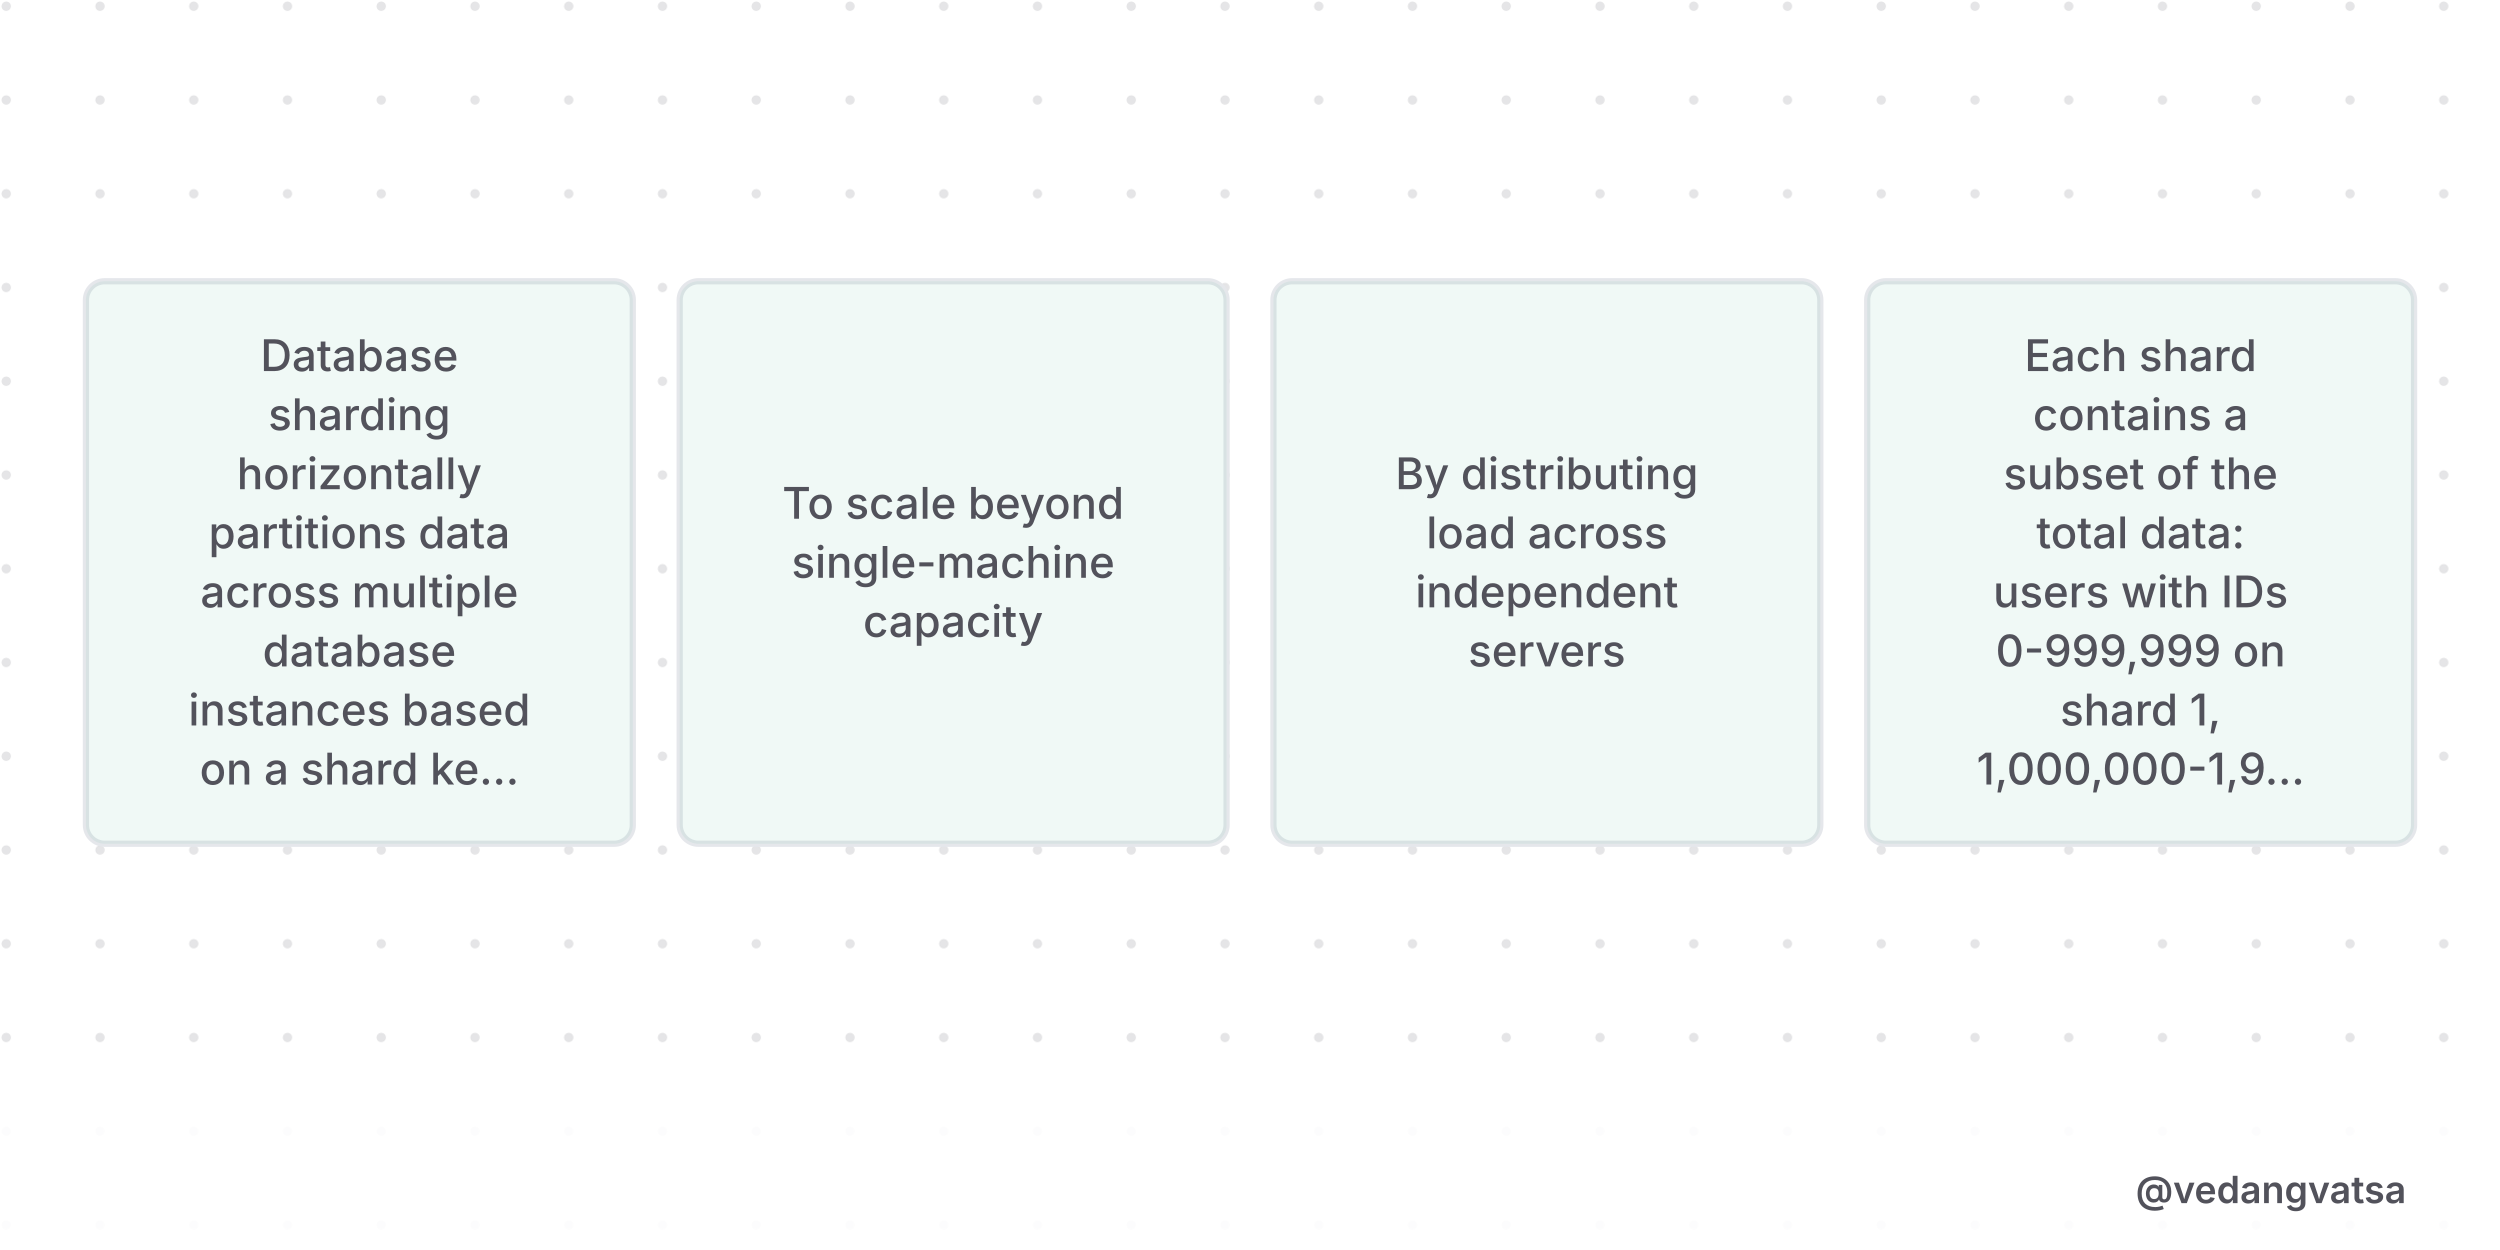
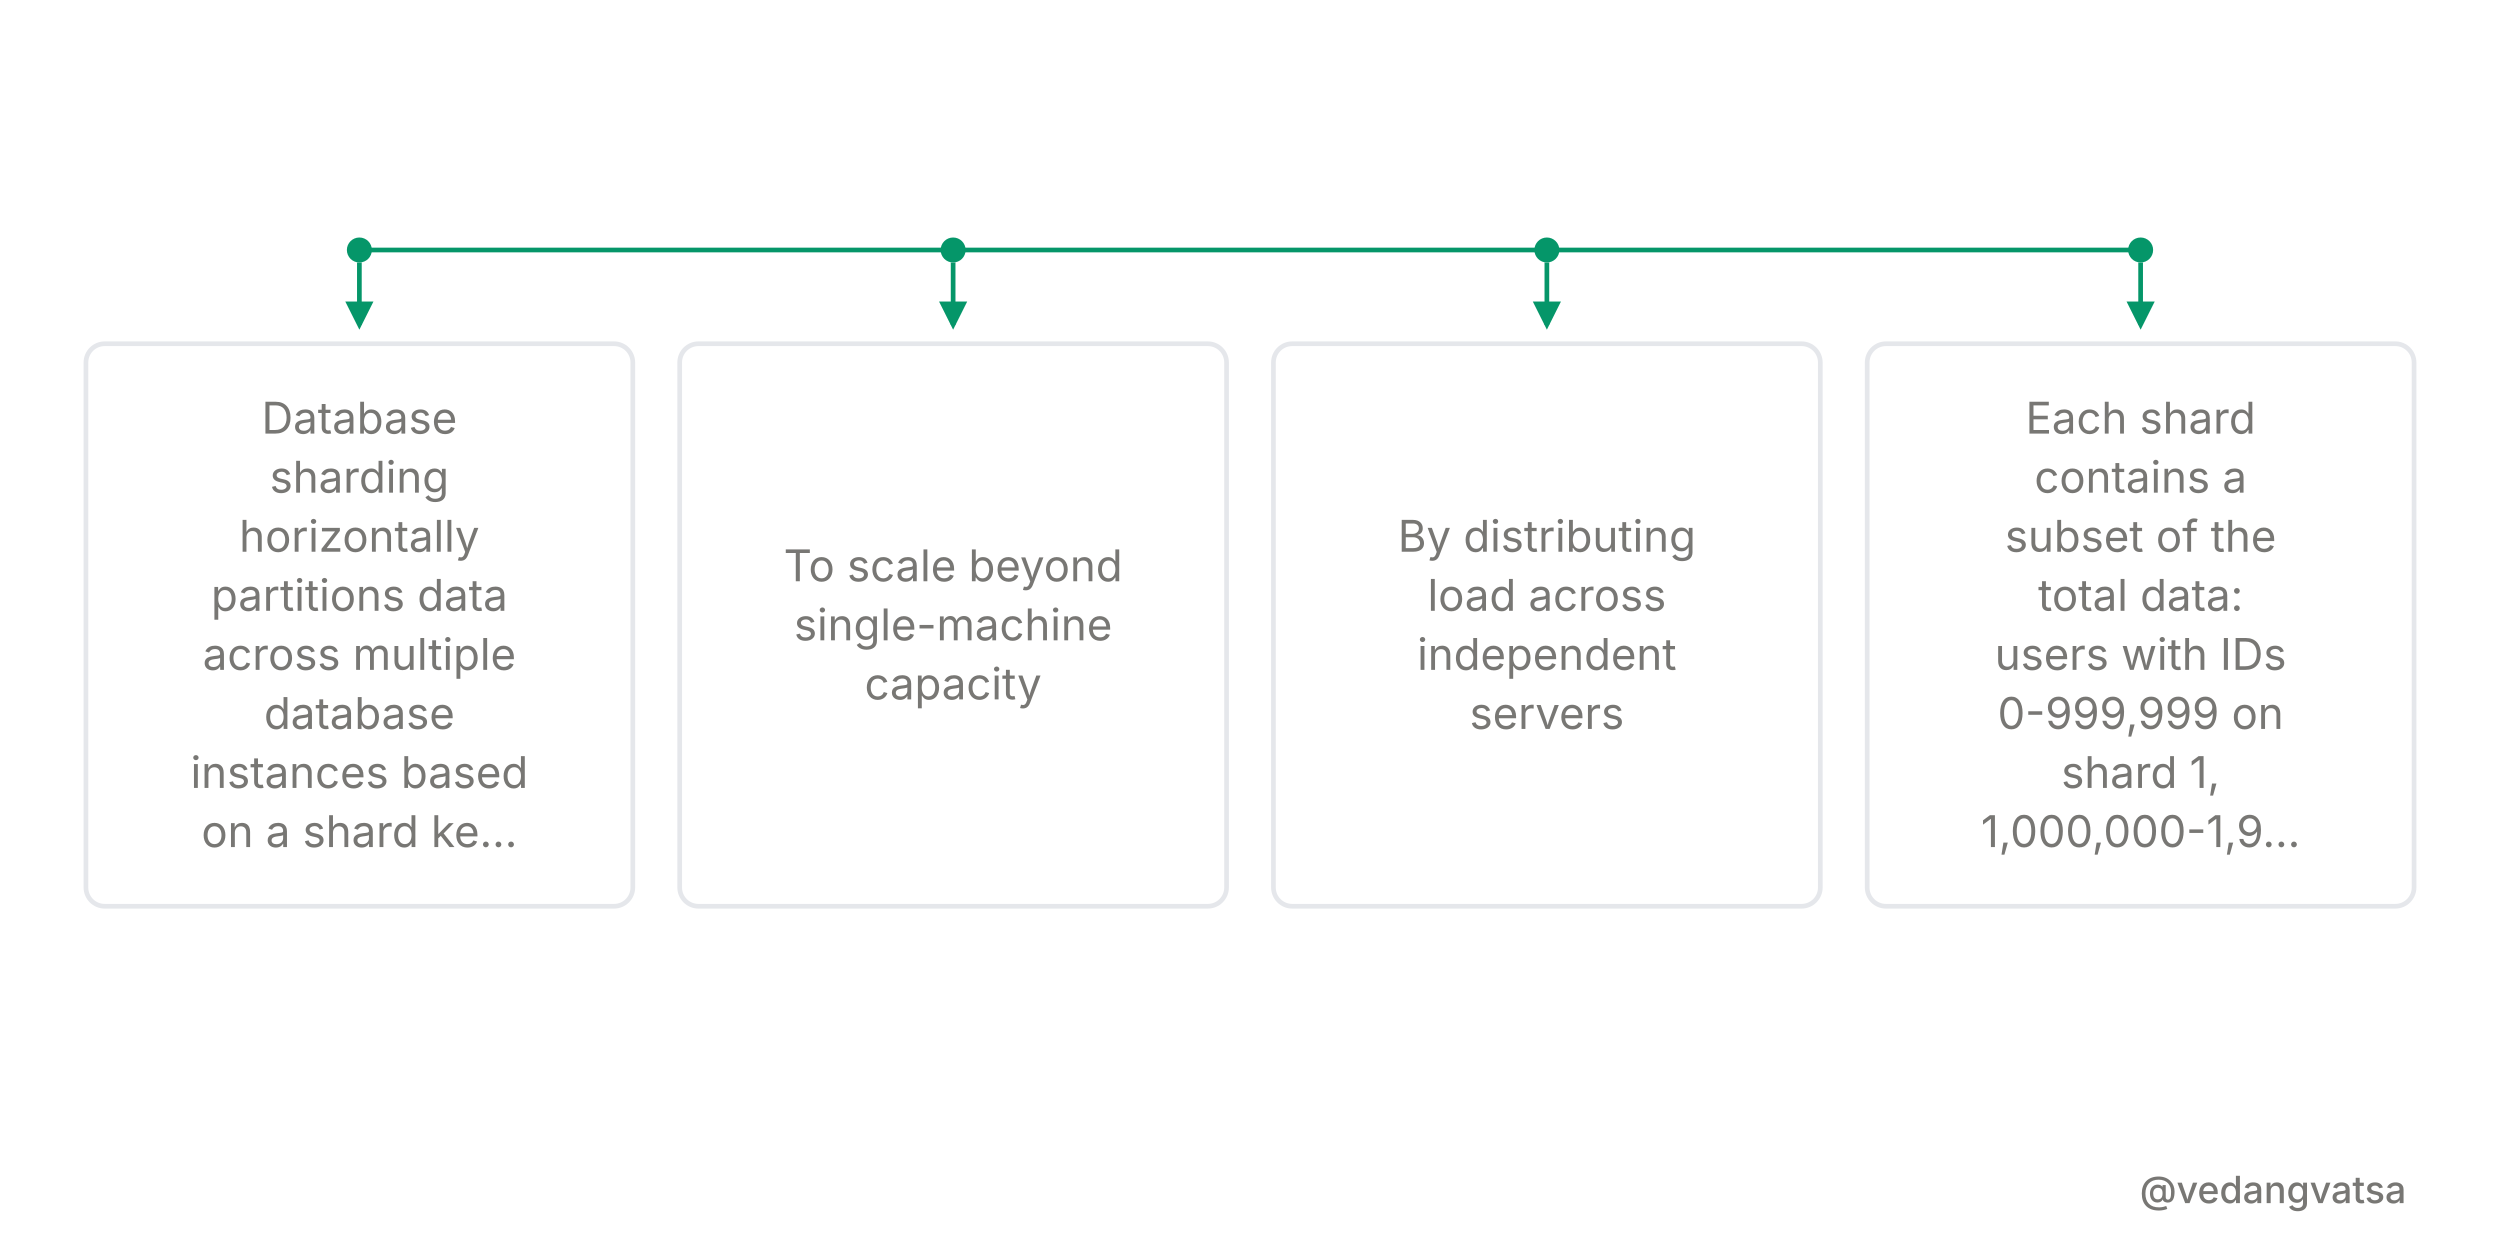
<svg xmlns="http://www.w3.org/2000/svg" viewBox="0 0 800 400" width="800" height="400" style="background-color:#ffffff">
  <defs>
-     <pattern id="grid" width="30" height="30" patternUnits="userSpaceOnUse">
-       <circle cx="2" cy="2" r="1.5" fill="#52525b" opacity="0.15" />
-     </pattern>
-     <marker id="arrow" markerWidth="12" markerHeight="12" refX="10" refY="6" orient="auto">
-       <path d="M 0 0 L 12 6 L 0 12 z" fill="#059669" />
+     <marker id="arrow" markerWidth="6" markerHeight="6" refX="5" refY="3" orient="auto">
+       <path d="M 0 0 L 6 3 L 0 6 z" fill="#059669" />
    </marker>
  </defs>
  <rect width="800" height="400" fill="#ffffff" />
-   <rect width="800" height="400" fill="url(#grid)" />
  <g>
-     <rect x="27.5" y="90" width="175" height="180" rx="6" fill="#ffffff" stroke="#e5e7eb" stroke-width="2" />
-     <rect x="27.5" y="90" width="175" height="180" rx="6" fill="rgba(5,150,105,0.06)" />
-     <text x="115" y="118.75" font-family="'Inter',sans-serif" font-weight="500" font-size="14" fill="#52525b" text-anchor="middle">Database</text>
-     <text x="115" y="137.65" font-family="'Inter',sans-serif" font-weight="500" font-size="14" fill="#52525b" text-anchor="middle">sharding</text>
-     <text x="115" y="156.55" font-family="'Inter',sans-serif" font-weight="500" font-size="14" fill="#52525b" text-anchor="middle">horizontally</text>
-     <text x="115" y="175.45" font-family="'Inter',sans-serif" font-weight="500" font-size="14" fill="#52525b" text-anchor="middle">partitions data</text>
-     <text x="115" y="194.35" font-family="'Inter',sans-serif" font-weight="500" font-size="14" fill="#52525b" text-anchor="middle">across multiple</text>
-     <text x="115" y="213.25" font-family="'Inter',sans-serif" font-weight="500" font-size="14" fill="#52525b" text-anchor="middle">database</text>
-     <text x="115" y="232.15" font-family="'Inter',sans-serif" font-weight="500" font-size="14" fill="#52525b" text-anchor="middle">instances based</text>
-     <text x="115" y="251.05" font-family="'Inter',sans-serif" font-weight="500" font-size="14" fill="#52525b" text-anchor="middle">on a shard ke...</text>
-     <rect x="217.5" y="90" width="175" height="180" rx="6" fill="#ffffff" stroke="#e5e7eb" stroke-width="2" />
-     <rect x="217.5" y="90" width="175" height="180" rx="6" fill="rgba(5,150,105,0.06)" />
-     <text x="305" y="166" font-family="'Inter',sans-serif" font-weight="500" font-size="14" fill="#52525b" text-anchor="middle">To scale beyond</text>
-     <text x="305" y="184.9" font-family="'Inter',sans-serif" font-weight="500" font-size="14" fill="#52525b" text-anchor="middle">single-machine</text>
-     <text x="305" y="203.8" font-family="'Inter',sans-serif" font-weight="500" font-size="14" fill="#52525b" text-anchor="middle">capacity</text>
-     <rect x="407.5" y="90" width="175" height="180" rx="6" fill="#ffffff" stroke="#e5e7eb" stroke-width="2" />
-     <rect x="407.5" y="90" width="175" height="180" rx="6" fill="rgba(5,150,105,0.06)" />
-     <text x="495" y="156.55" font-family="'Inter',sans-serif" font-weight="500" font-size="14" fill="#52525b" text-anchor="middle">By distributing</text>
-     <text x="495" y="175.45" font-family="'Inter',sans-serif" font-weight="500" font-size="14" fill="#52525b" text-anchor="middle">load across</text>
-     <text x="495" y="194.35" font-family="'Inter',sans-serif" font-weight="500" font-size="14" fill="#52525b" text-anchor="middle">independent</text>
-     <text x="495" y="213.25" font-family="'Inter',sans-serif" font-weight="500" font-size="14" fill="#52525b" text-anchor="middle">servers</text>
-     <rect x="597.5" y="90" width="175" height="180" rx="6" fill="#ffffff" stroke="#e5e7eb" stroke-width="2" />
-     <rect x="597.5" y="90" width="175" height="180" rx="6" fill="rgba(5,150,105,0.06)" />
-     <text x="685" y="118.75" font-family="'Inter',sans-serif" font-weight="500" font-size="14" fill="#52525b" text-anchor="middle">Each shard</text>
-     <text x="685" y="137.65" font-family="'Inter',sans-serif" font-weight="500" font-size="14" fill="#52525b" text-anchor="middle">contains a</text>
-     <text x="685" y="156.55" font-family="'Inter',sans-serif" font-weight="500" font-size="14" fill="#52525b" text-anchor="middle">subset of the</text>
-     <text x="685" y="175.45" font-family="'Inter',sans-serif" font-weight="500" font-size="14" fill="#52525b" text-anchor="middle">total data:</text>
-     <text x="685" y="194.35" font-family="'Inter',sans-serif" font-weight="500" font-size="14" fill="#52525b" text-anchor="middle">users with IDs</text>
-     <text x="685" y="213.25" font-family="'Inter',sans-serif" font-weight="500" font-size="14" fill="#52525b" text-anchor="middle">0-999,999 on</text>
-     <text x="685" y="232.15" font-family="'Inter',sans-serif" font-weight="500" font-size="14" fill="#52525b" text-anchor="middle">shard 1,</text>
-     <text x="685" y="251.05" font-family="'Inter',sans-serif" font-weight="500" font-size="14" fill="#52525b" text-anchor="middle">1,000,000-1,9...</text>
+     <line x1="115" y1="80" x2="685" y2="80" stroke="#059669" stroke-width="1.5" />
+     <circle cx="115" cy="80" r="4" fill="#059669" />
+     <line x1="115" y1="84" x2="115" y2="104" stroke="#059669" stroke-width="1.5" marker-end="url(#arrow)" />
+     <rect x="27.5" y="110" width="175" height="180" rx="6" fill="#ffffff" stroke="#e5e7eb" stroke-width="1.5" />
+     <text x="115" y="138.75" font-family="'Inter',sans-serif" font-weight="400" font-size="14" fill="#787774" text-anchor="middle">Database</text>
+     <text x="115" y="157.65" font-family="'Inter',sans-serif" font-weight="400" font-size="14" fill="#787774" text-anchor="middle">sharding</text>
+     <text x="115" y="176.55" font-family="'Inter',sans-serif" font-weight="400" font-size="14" fill="#787774" text-anchor="middle">horizontally</text>
+     <text x="115" y="195.45" font-family="'Inter',sans-serif" font-weight="400" font-size="14" fill="#787774" text-anchor="middle">partitions data</text>
+     <text x="115" y="214.35" font-family="'Inter',sans-serif" font-weight="400" font-size="14" fill="#787774" text-anchor="middle">across multiple</text>
+     <text x="115" y="233.25" font-family="'Inter',sans-serif" font-weight="400" font-size="14" fill="#787774" text-anchor="middle">database</text>
+     <text x="115" y="252.15" font-family="'Inter',sans-serif" font-weight="400" font-size="14" fill="#787774" text-anchor="middle">instances based</text>
+     <text x="115" y="271.05" font-family="'Inter',sans-serif" font-weight="400" font-size="14" fill="#787774" text-anchor="middle">on a shard ke...</text>
+     <circle cx="305" cy="80" r="4" fill="#059669" />
+     <line x1="305" y1="84" x2="305" y2="104" stroke="#059669" stroke-width="1.5" marker-end="url(#arrow)" />
+     <rect x="217.5" y="110" width="175" height="180" rx="6" fill="#ffffff" stroke="#e5e7eb" stroke-width="1.5" />
+     <text x="305" y="186" font-family="'Inter',sans-serif" font-weight="400" font-size="14" fill="#787774" text-anchor="middle">To scale beyond</text>
+     <text x="305" y="204.9" font-family="'Inter',sans-serif" font-weight="400" font-size="14" fill="#787774" text-anchor="middle">single-machine</text>
+     <text x="305" y="223.8" font-family="'Inter',sans-serif" font-weight="400" font-size="14" fill="#787774" text-anchor="middle">capacity</text>
+     <circle cx="495" cy="80" r="4" fill="#059669" />
+     <line x1="495" y1="84" x2="495" y2="104" stroke="#059669" stroke-width="1.5" marker-end="url(#arrow)" />
+     <rect x="407.5" y="110" width="175" height="180" rx="6" fill="#ffffff" stroke="#e5e7eb" stroke-width="1.5" />
+     <text x="495" y="176.55" font-family="'Inter',sans-serif" font-weight="400" font-size="14" fill="#787774" text-anchor="middle">By distributing</text>
+     <text x="495" y="195.45" font-family="'Inter',sans-serif" font-weight="400" font-size="14" fill="#787774" text-anchor="middle">load across</text>
+     <text x="495" y="214.35" font-family="'Inter',sans-serif" font-weight="400" font-size="14" fill="#787774" text-anchor="middle">independent</text>
+     <text x="495" y="233.25" font-family="'Inter',sans-serif" font-weight="400" font-size="14" fill="#787774" text-anchor="middle">servers</text>
+     <circle cx="685" cy="80" r="4" fill="#059669" />
+     <line x1="685" y1="84" x2="685" y2="104" stroke="#059669" stroke-width="1.5" marker-end="url(#arrow)" />
+     <rect x="597.5" y="110" width="175" height="180" rx="6" fill="#ffffff" stroke="#e5e7eb" stroke-width="1.5" />
+     <text x="685" y="138.75" font-family="'Inter',sans-serif" font-weight="400" font-size="14" fill="#787774" text-anchor="middle">Each shard</text>
+     <text x="685" y="157.65" font-family="'Inter',sans-serif" font-weight="400" font-size="14" fill="#787774" text-anchor="middle">contains a</text>
+     <text x="685" y="176.55" font-family="'Inter',sans-serif" font-weight="400" font-size="14" fill="#787774" text-anchor="middle">subset of the</text>
+     <text x="685" y="195.45" font-family="'Inter',sans-serif" font-weight="400" font-size="14" fill="#787774" text-anchor="middle">total data:</text>
+     <text x="685" y="214.35" font-family="'Inter',sans-serif" font-weight="400" font-size="14" fill="#787774" text-anchor="middle">users with IDs</text>
+     <text x="685" y="233.25" font-family="'Inter',sans-serif" font-weight="400" font-size="14" fill="#787774" text-anchor="middle">0-999,999 on</text>
+     <text x="685" y="252.15" font-family="'Inter',sans-serif" font-weight="400" font-size="14" fill="#787774" text-anchor="middle">shard 1,</text>
+     <text x="685" y="271.05" font-family="'Inter',sans-serif" font-weight="400" font-size="14" fill="#787774" text-anchor="middle">1,000,000-1,9...</text>
  </g>
  <rect x="0" y="360" width="800" height="40" fill="#ffffff" opacity="0.9" />
-   <text x="770" y="385" font-family="'Inter',sans-serif" font-weight="600" font-size="12" fill="#52525b" text-anchor="end">@vedangvatsa</text>
+   <text x="770" y="385" font-family="'Inter',sans-serif" font-weight="500" font-size="12" fill="#787774" text-anchor="end">@vedangvatsa</text>
</svg>
